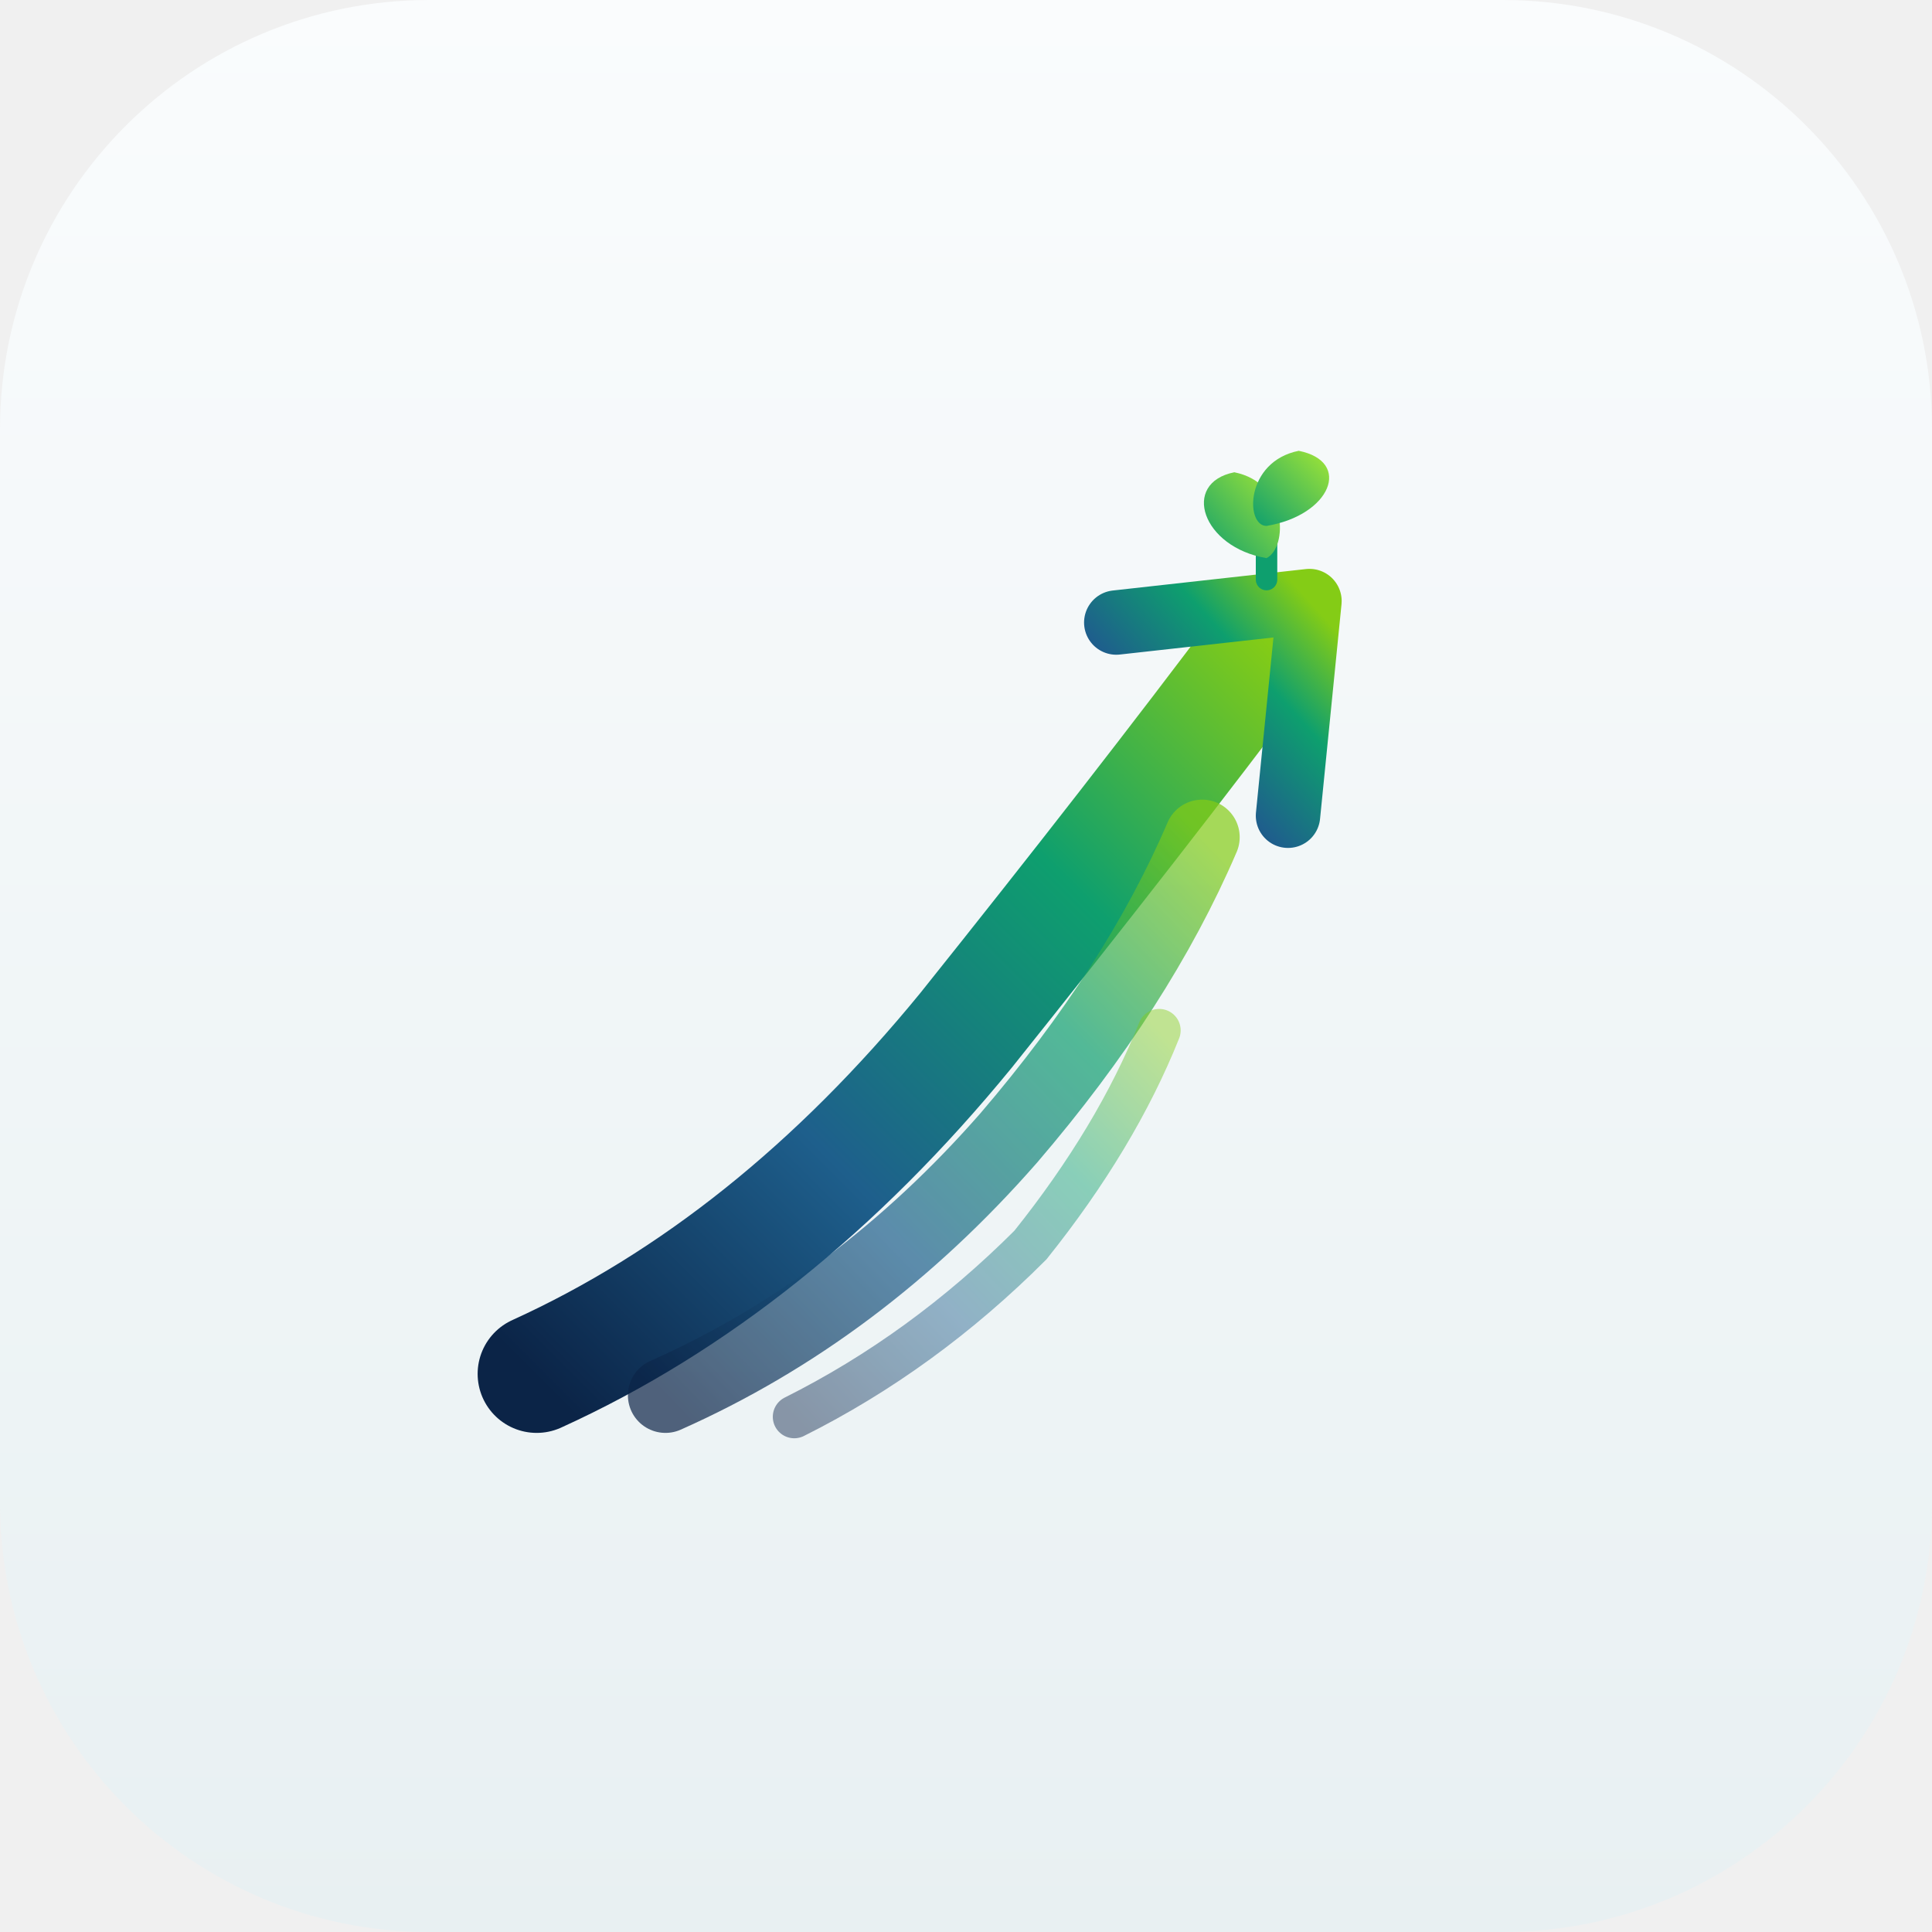
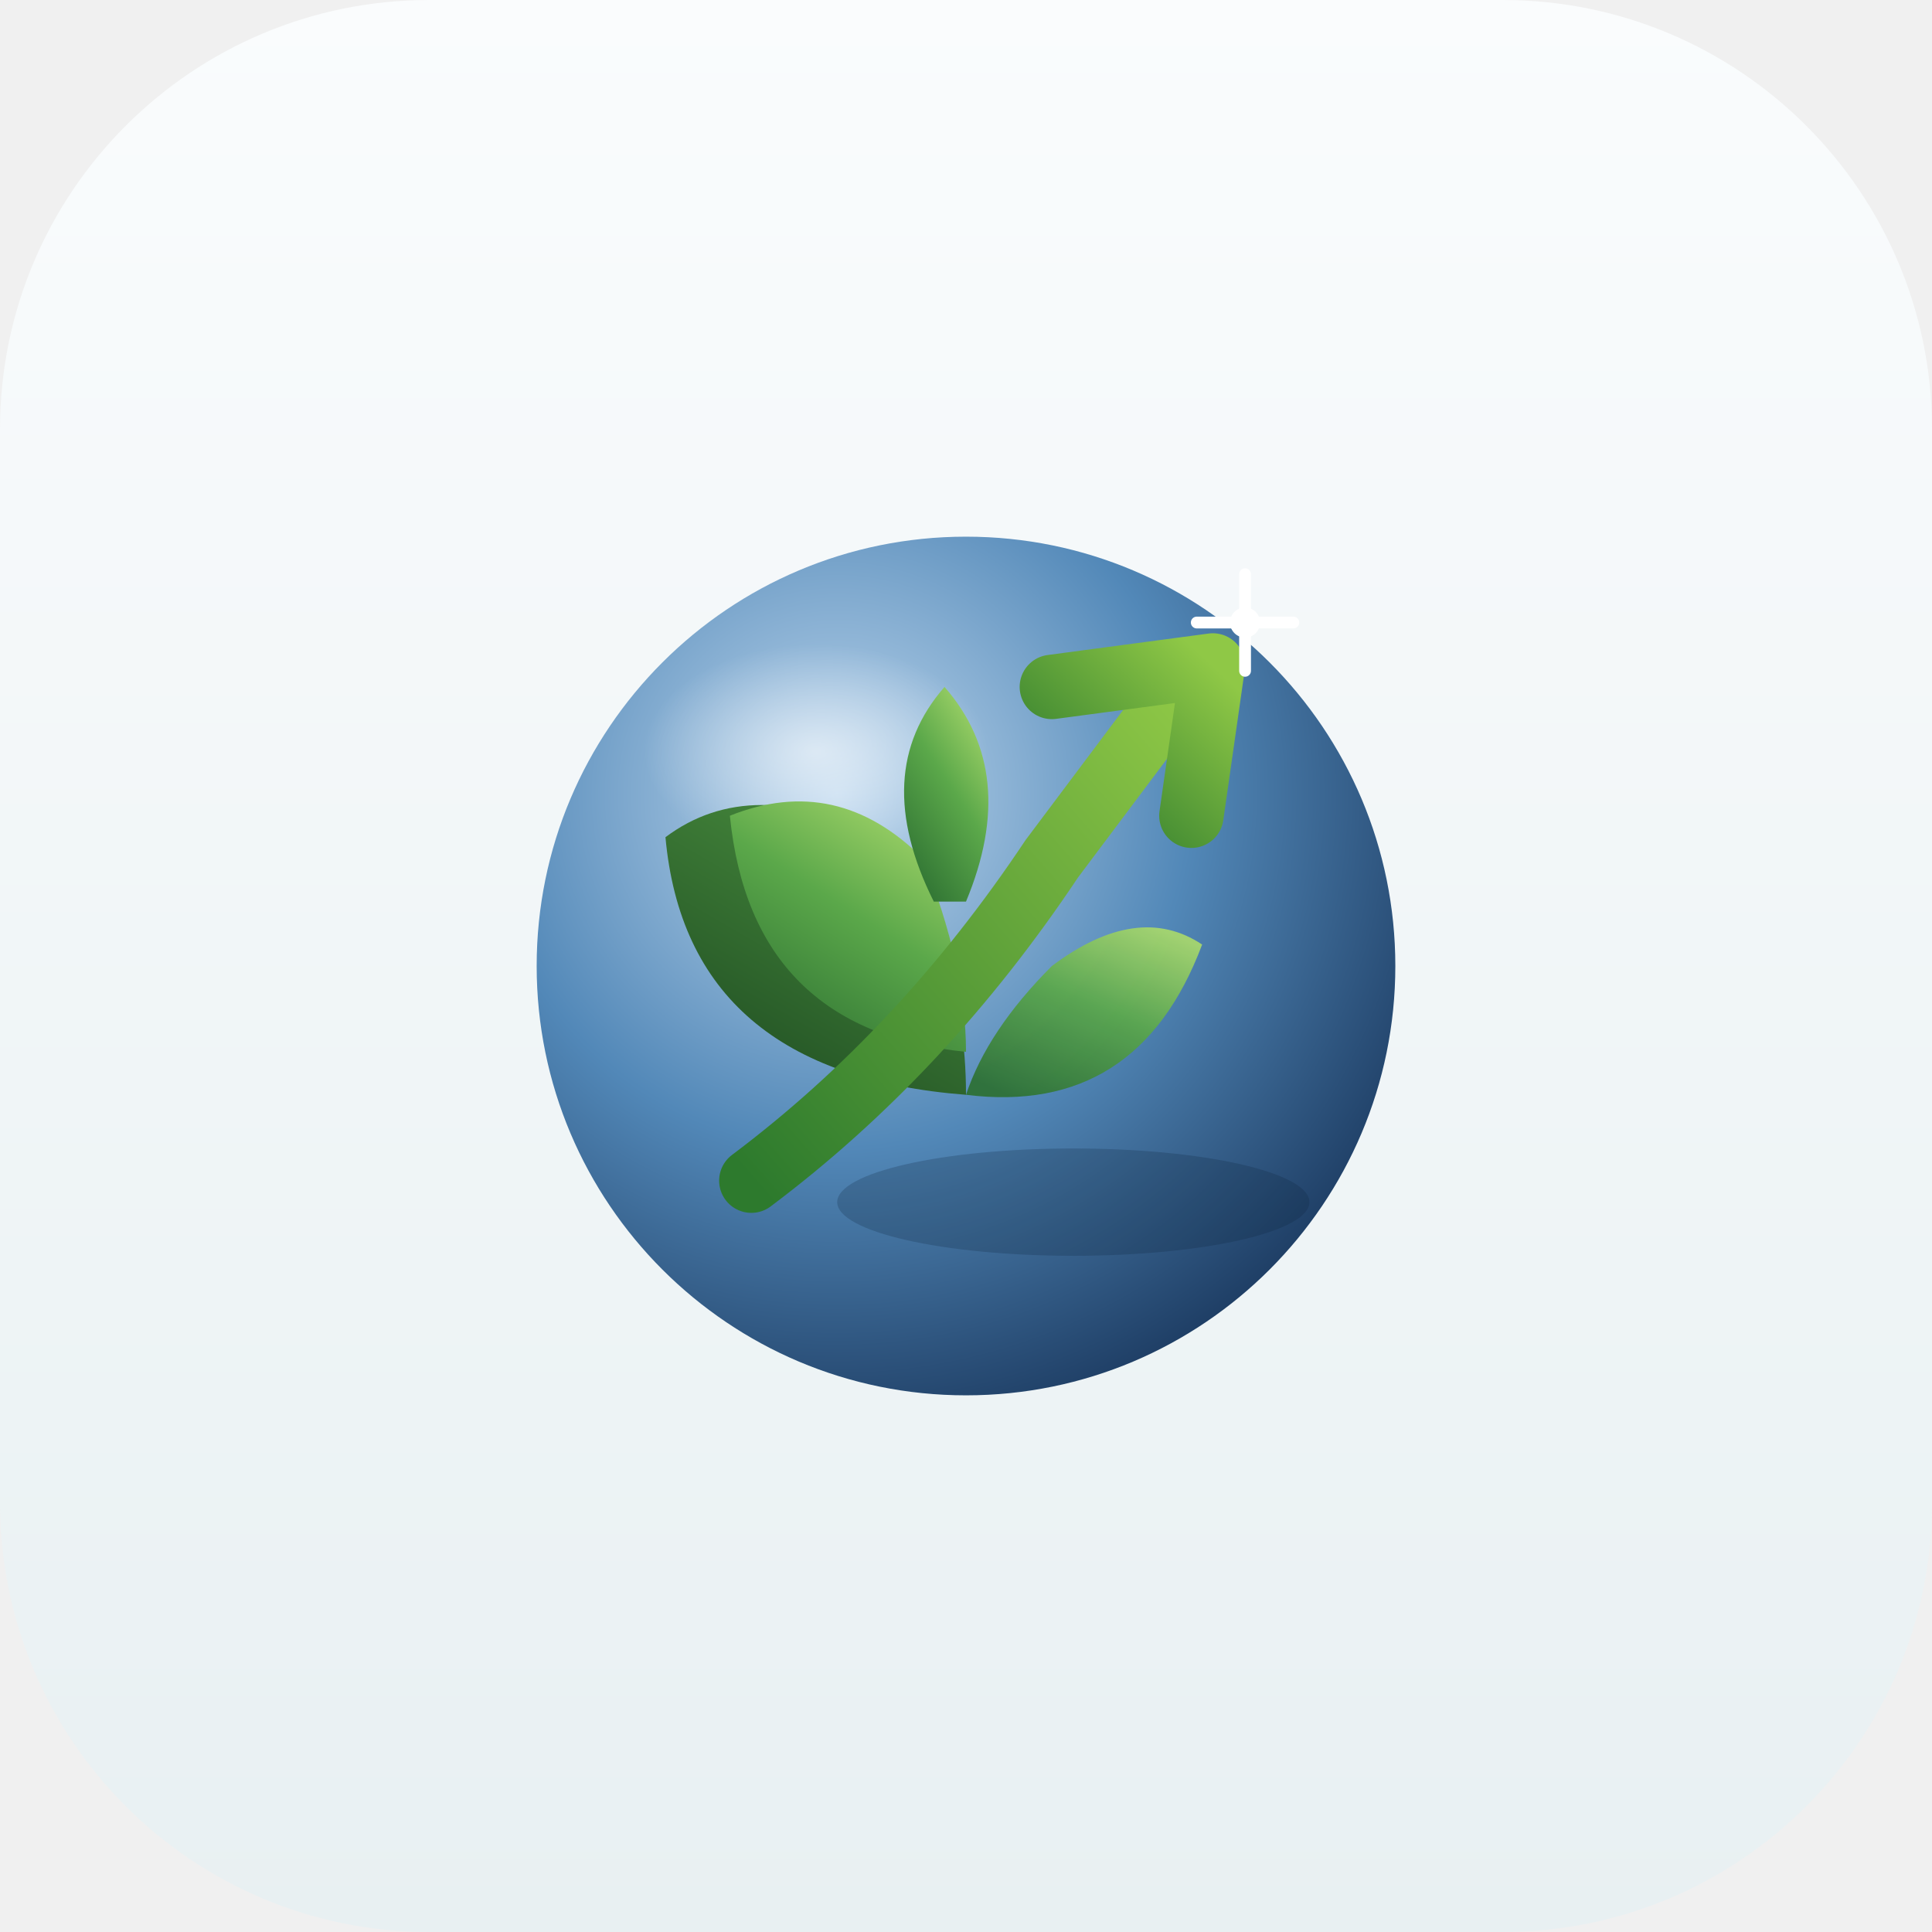
<svg xmlns="http://www.w3.org/2000/svg" viewBox="0 0 180 180">
  <defs>
    <linearGradient id="bg" x1="50%" y1="0%" x2="50%" y2="100%">
      <stop offset="0%" stop-color="#FAFCFD" />
      <stop offset="100%" stop-color="#E8F0F2" />
    </linearGradient>
-     <linearGradient id="g" x1="0%" y1="100%" x2="100%" y2="0%">
-       <stop offset="0%" stop-color="#0B2447" />
-       <stop offset="35%" stop-color="#1E5F8C" />
-       <stop offset="70%" stop-color="#0E9F6E" />
-       <stop offset="100%" stop-color="#84CC16" />
+     <radialGradient id="orb" cx="35%" cy="30%" r="75%">
+       <stop offset="0%" stop-color="#BFD8EE" />
+       <stop offset="55%" stop-color="#5288B8" />
+       <stop offset="100%" stop-color="#1F3F66" />
+     </radialGradient>
+     <linearGradient id="leaf" x1="20%" y1="100%" x2="80%" y2="0%">
+       <stop offset="0%" stop-color="#2D7032" />
+       <stop offset="55%" stop-color="#5BA84A" />
+       <stop offset="100%" stop-color="#A8D86B" />
    </linearGradient>
-     <linearGradient id="l" x1="0%" y1="100%" x2="100%" y2="0%">
-       <stop offset="0%" stop-color="#0E9F6E" />
-       <stop offset="100%" stop-color="#A3E635" />
+     <linearGradient id="leafDark" x1="20%" y1="100%" x2="80%" y2="0%">
+       <stop offset="0%" stop-color="#1F4D22" />
+       <stop offset="100%" stop-color="#4A8F3F" />
    </linearGradient>
+     <linearGradient id="arrow" x1="0%" y1="100%" x2="100%" y2="0%">
+       <stop offset="0%" stop-color="#2D7A2D" />
+       <stop offset="100%" stop-color="#8FC846" />
+     </linearGradient>
+     <radialGradient id="hl" cx="50%" cy="50%" r="50%">
+       <stop offset="0%" stop-color="#FFFFFF" stop-opacity="0.55" />
+       <stop offset="100%" stop-color="#FFFFFF" stop-opacity="0" />
+     </radialGradient>
  </defs>
  <rect width="180" height="180" rx="40" fill="url(#bg)" />
  <g transform="translate(40 40) scale(1)">
-     <path d="M 10 88 Q 32 78 50 56 Q 66 36 78 20" stroke="url(#g)" stroke-width="11" fill="none" stroke-linecap="round" />
-     <path d="M 22 90 Q 40 82 54 66 Q 66 52 72 38" stroke="url(#g)" stroke-width="7" fill="none" stroke-linecap="round" opacity="0.7" />
-     <path d="M 34 92 Q 46 86 56 76 Q 64 66 68 56" stroke="url(#g)" stroke-width="4" fill="none" stroke-linecap="round" opacity="0.45" />
-     <path d="M 64 18 L 82 16 L 80 36" stroke="url(#g)" stroke-width="6" fill="none" stroke-linecap="round" stroke-linejoin="round" />
-     <path d="M 78 14 L 78 6" stroke="#0E9F6E" stroke-width="2" fill="none" stroke-linecap="round" />
-     <path d="M 78 12 C 72 11 70 5 75 4 C 80 5 80 11 78 12 Z" fill="url(#l)" />
-     <path d="M 78 9 C 84 8 86 3 81 2 C 76 3 76 9 78 9 Z" fill="url(#l)" />
+     <circle cx="50" cy="50" r="40" fill="url(#orb)" />
+     <ellipse cx="36" cy="30" rx="16" ry="10" fill="url(#hl)" />
+     <ellipse cx="60" cy="72" rx="22" ry="5" fill="#0A1F38" opacity="0.22" />
+     <path d="M 50 62 Q 24 60 22 38 Q 30 32 42 38 Q 50 48 50 62 Z" fill="url(#leafDark)" />
+     <path d="M 50 58 Q 30 56 28 36 Q 38 32 46 40 Q 50 50 50 58 Z" fill="url(#leaf)" />
+     <path d="M 50 62 Q 66 64 72 48 Q 66 44 58 50 Q 52 56 50 62 Z" fill="url(#leaf)" opacity="0.92" />
+     <path d="M 47 44 Q 41 32 48 24 Q 55 32 50 44 Z" fill="url(#leaf)" />
+     <path d="M 30 70 Q 46 58 58 40 L 70 24" stroke="url(#arrow)" stroke-width="6" fill="none" stroke-linecap="round" />
+     <path d="M 58 24 L 73 22 L 71 36" stroke="url(#arrow)" stroke-width="6" fill="none" stroke-linecap="round" stroke-linejoin="round" />
+     <g transform="translate(76 18)">
+       <path d="M 0 -4.5 L 0 4.5 M -4.5 0 L 4.5 0" stroke="#FFFFFF" stroke-width="1.1" stroke-linecap="round" />
+       <circle cx="0" cy="0" r="1.4" fill="#FFFFFF" />
+     </g>
  </g>
</svg>
